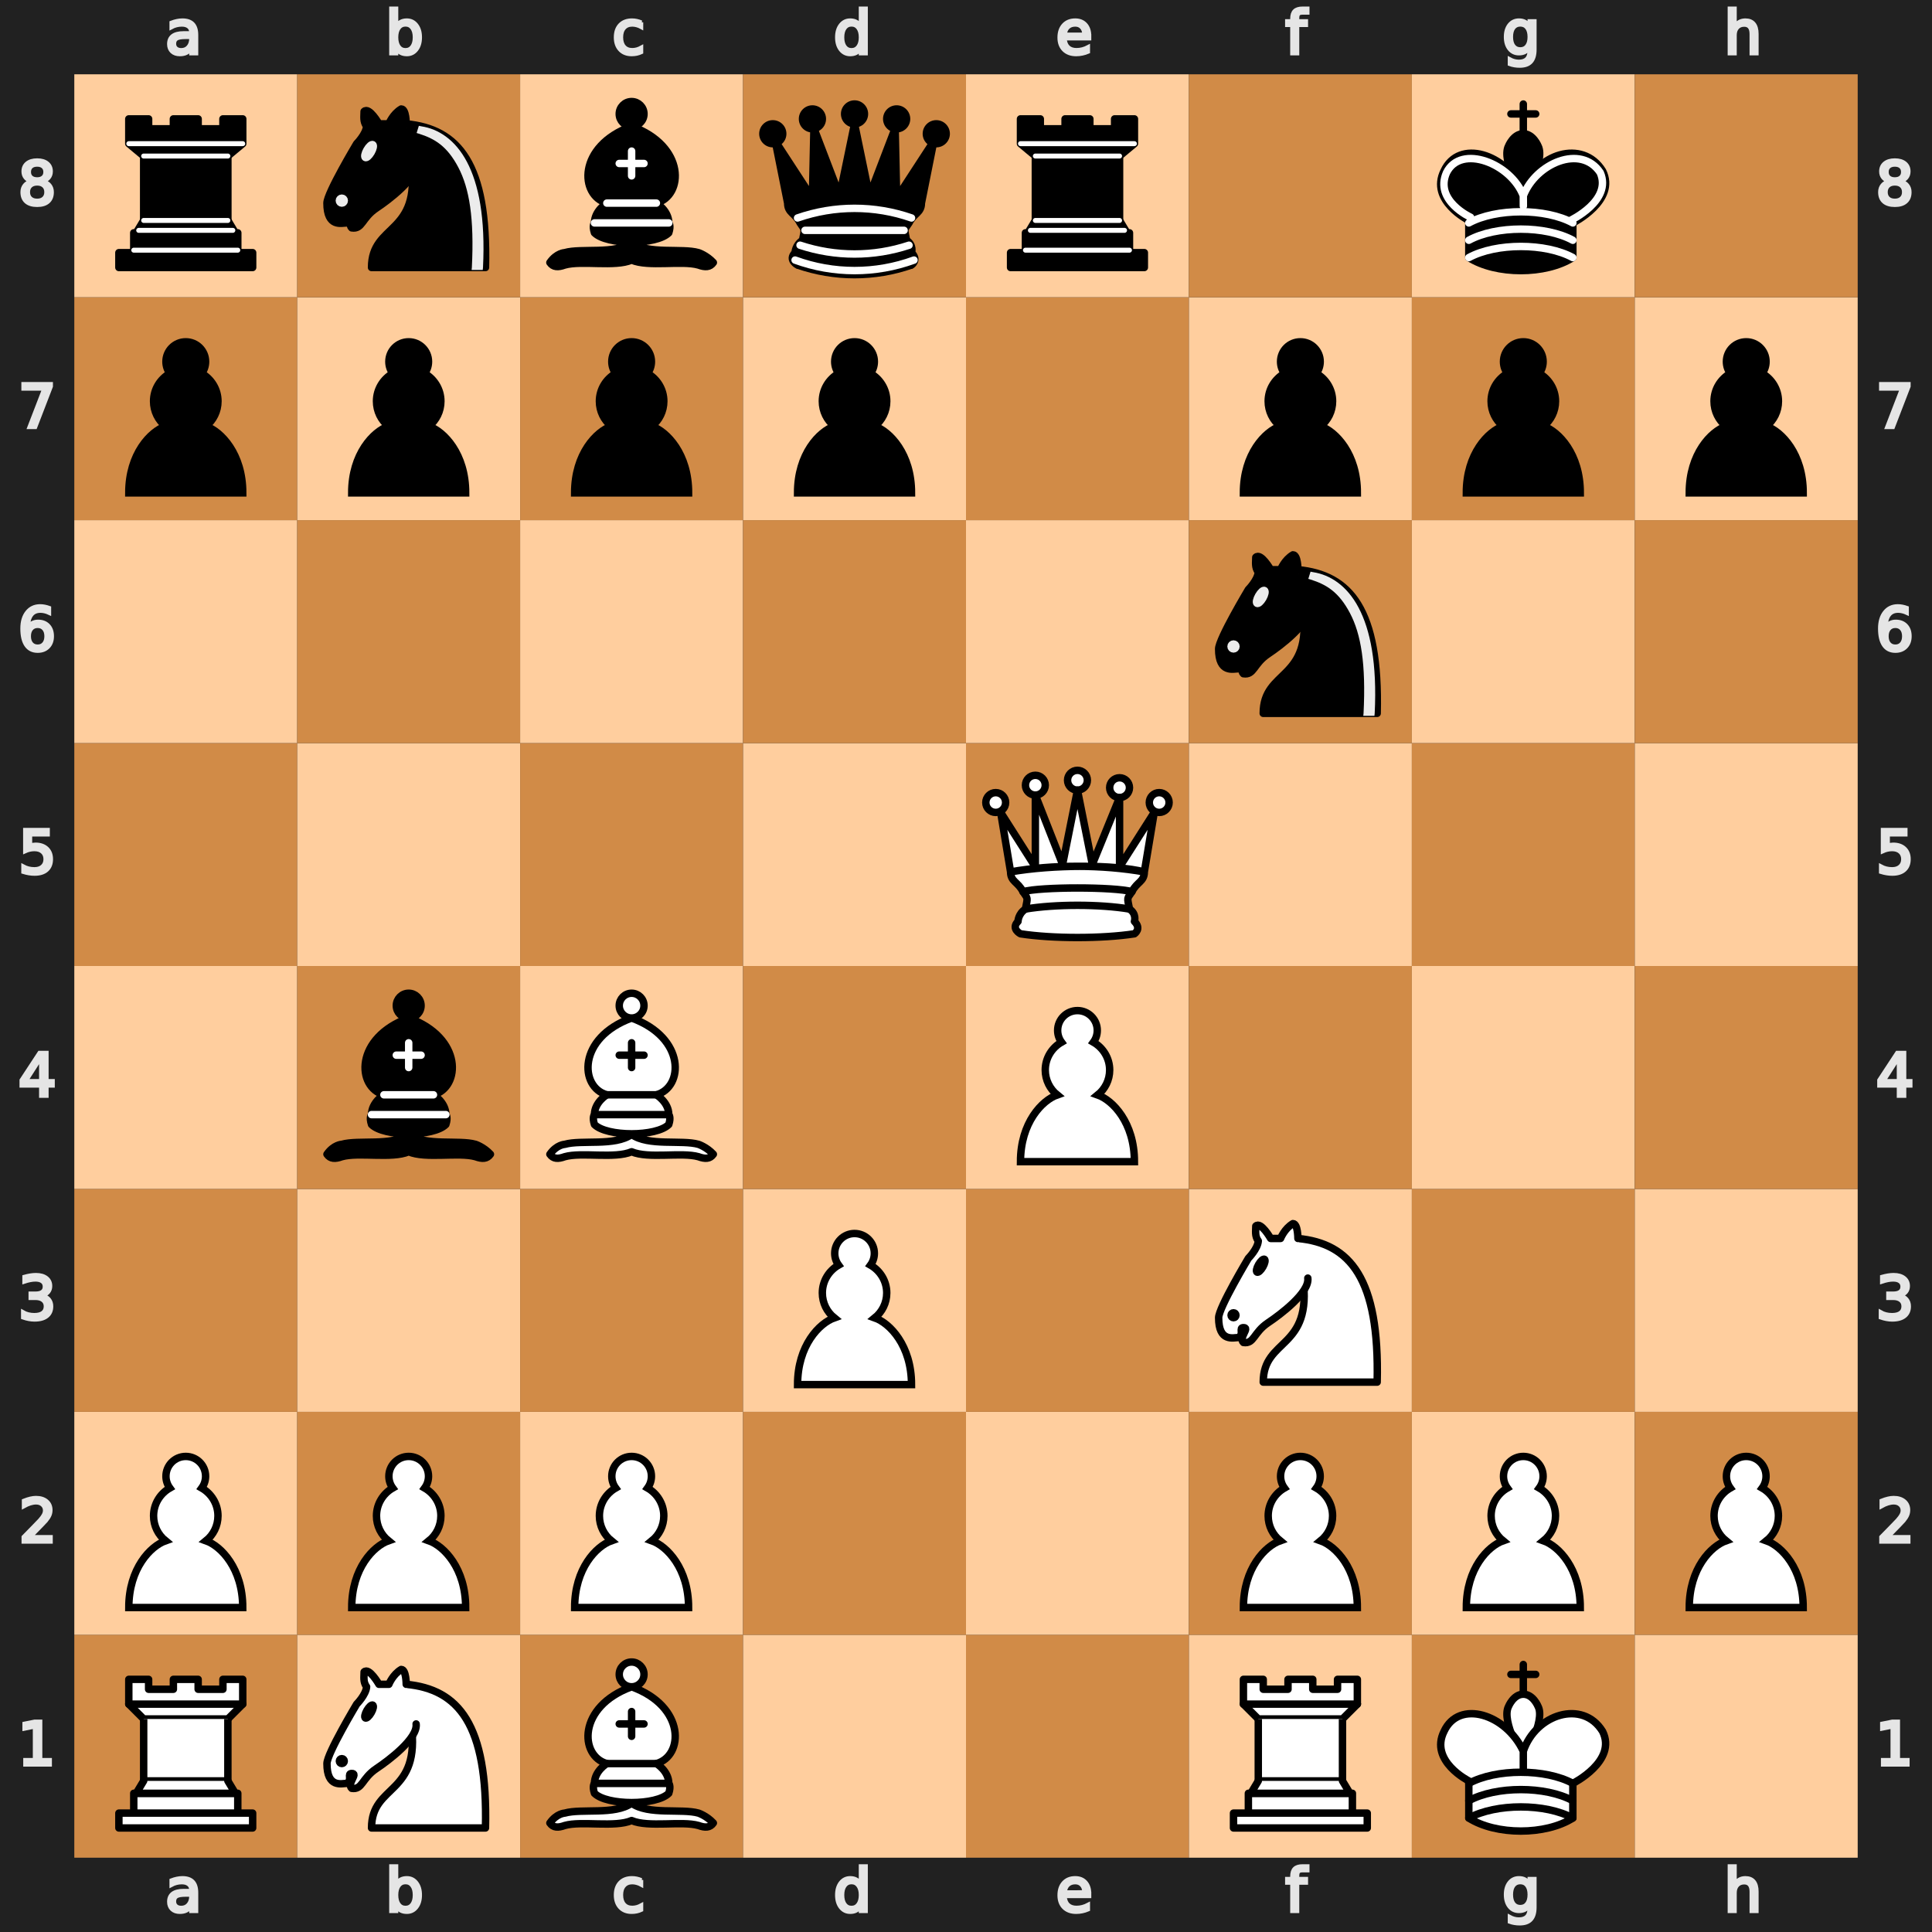
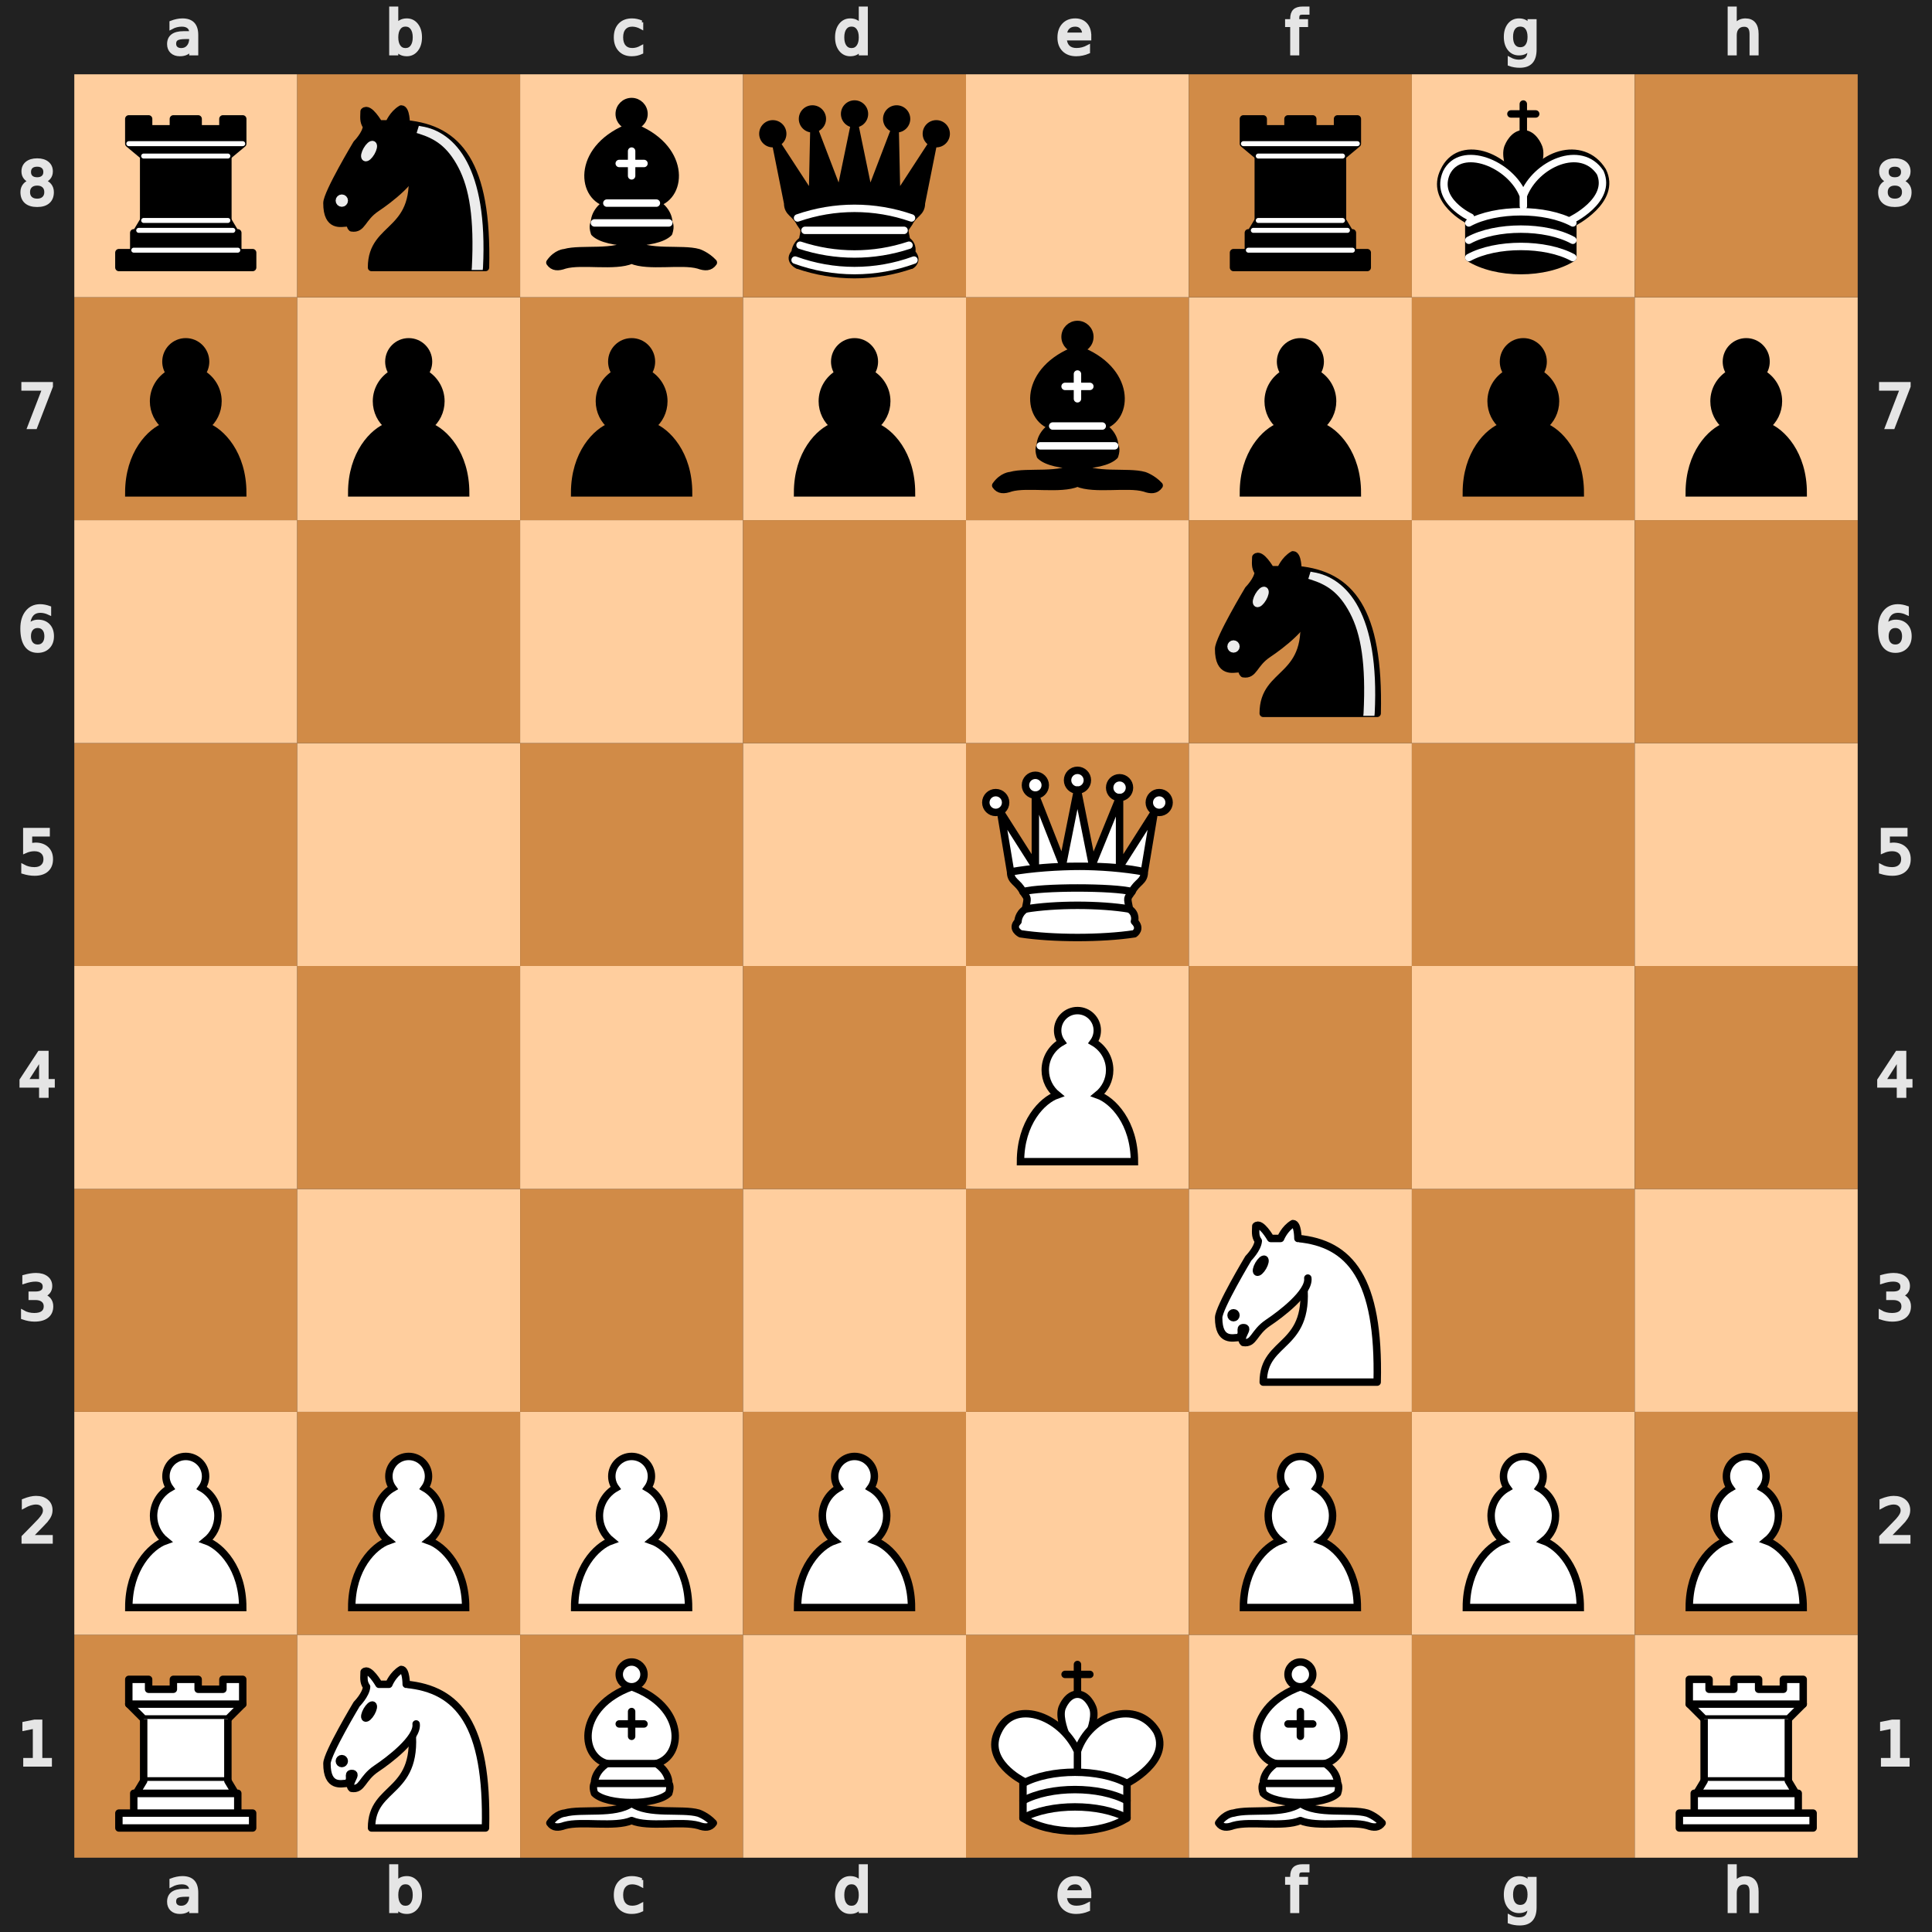
<svg xmlns="http://www.w3.org/2000/svg" xmlns:xlink="http://www.w3.org/1999/xlink" version="1.2" baseProfile="tiny" viewBox="0 0 390 390">
  <defs>
    <g id="white-pawn" class="white pawn">
      <path d="M22.5 9c-2.21 0-4 1.79-4 4 0 .89.29 1.71.78 2.38C17.33 16.5 16 18.59 16 21c0 2.03.94 3.84 2.41 5.03-3 1.06-7.41 5.55-7.41 13.47h23c0-7.92-4.41-12.41-7.41-13.47 1.47-1.19 2.41-3 2.41-5.03 0-2.41-1.33-4.5-3.28-5.62.49-.67.78-1.49.78-2.38 0-2.21-1.79-4-4-4z" fill="#fff" stroke="#000" stroke-width="1.5" stroke-linecap="round" />
    </g>
    <g id="white-knight" class="white knight" fill="none" fill-rule="evenodd" stroke="#000" stroke-width="1.5" stroke-linecap="round" stroke-linejoin="round">
      <path d="M 22,10 C 32.5,11 38.5,18 38,39 L 15,39 C 15,30 25,32.5 23,18" style="fill:#ffffff; stroke:#000000;" />
      <path d="M 24,18 C 24.38,20.91 18.45,25.37 16,27 C 13,29 13.18,31.34 11,31 C 9.958,30.06 12.41,27.96 11,28 C 10,28 11.19,29.23 10,30 C 9,30 5.997,31 6,26 C 6,24 12,14 12,14 C 12,14 13.89,12.1 14,10.5 C 13.27,9.506 13.5,8.5 13.5,7.5 C 14.5,6.5 16.5,10 16.5,10 L 18.5,10 C 18.5,10 19.28,8.008 21,7 C 22,7 22,10 22,10" style="fill:#ffffff; stroke:#000000;" />
      <path d="M 9.5 25.5 A 0.5 0.5 0 1 1 8.5,25.5 A 0.5 0.5 0 1 1 9.5 25.5 z" style="fill:#000000; stroke:#000000;" />
      <path d="M 15 15.5 A 0.5 1.5 0 1 1 14,15.5 A 0.5 1.5 0 1 1 15 15.5 z" transform="matrix(0.866,0.5,-0.5,0.866,9.693,-5.173)" style="fill:#000000; stroke:#000000;" />
    </g>
    <g id="white-bishop" class="white bishop" fill="none" fill-rule="evenodd" stroke="#000" stroke-width="1.5" stroke-linecap="round" stroke-linejoin="round">
      <g fill="#fff" stroke-linecap="butt">
        <path d="M9 36c3.39-.97 10.11.43 13.5-2 3.39 2.43 10.11 1.03 13.5 2 0 0 1.65.54 3 2-.68.97-1.65.99-3 .5-3.39-.97-10.11.46-13.5-1-3.39 1.46-10.11.03-13.5 1-1.354.49-2.323.47-3-.5 1.354-1.94 3-2 3-2zM15 32c2.5 2.5 12.5 2.5 15 0 .5-1.5 0-2 0-2 0-2.5-2.5-4-2.5-4 5.5-1.5 6-11.5-5-15.5-11 4-10.5 14-5 15.5 0 0-2.5 1.5-2.5 4 0 0-.5.5 0 2zM25 8a2.5 2.5 0 1 1-5 0 2.5 2.5 0 1 1 5 0z" />
      </g>
      <path d="M17.5 26h10M15 30h15m-7.5-14.5v5M20 18h5" stroke-linejoin="miter" />
    </g>
    <g id="white-rook" class="white rook" fill="#fff" fill-rule="evenodd" stroke="#000" stroke-width="1.5" stroke-linecap="round" stroke-linejoin="round">
      <path d="M9 39h27v-3H9v3zM12 36v-4h21v4H12zM11 14V9h4v2h5V9h5v2h5V9h4v5" stroke-linecap="butt" />
      <path d="M34 14l-3 3H14l-3-3" />
      <path d="M31 17v12.5H14V17" stroke-linecap="butt" stroke-linejoin="miter" />
      <path d="M31 29.5l1.5 2.5h-20l1.5-2.5" />
      <path d="M11 14h23" fill="none" stroke-linejoin="miter" />
    </g>
    <g id="white-queen" class="white queen" fill="#fff" fill-rule="evenodd" stroke="#000" stroke-width="1.5" stroke-linecap="round" stroke-linejoin="round">
      <path d="M8 12a2 2 0 1 1-4 0 2 2 0 1 1 4 0zM24.5 7.5a2 2 0 1 1-4 0 2 2 0 1 1 4 0zM41 12a2 2 0 1 1-4 0 2 2 0 1 1 4 0zM16 8.5a2 2 0 1 1-4 0 2 2 0 1 1 4 0zM33 9a2 2 0 1 1-4 0 2 2 0 1 1 4 0z" />
      <path d="M9 26c8.5-1.5 21-1.5 27 0l2-12-7 11V11l-5.5 13.5-3-15-3 15-5.5-14V25L7 14l2 12zM9 26c0 2 1.5 2 2.5 4 1 1.5 1 1 .5 3.5-1.5 1-1.5 2.5-1.5 2.5-1.5 1.5.5 2.5.5 2.5 6.5 1 16.5 1 23 0 0 0 1.5-1 0-2.5 0 0 .5-1.5-1-2.5-.5-2.5-.5-2 .5-3.5 1-2 2.5-2 2.5-4-8.5-1.5-18.5-1.5-27 0z" stroke-linecap="butt" />
      <path d="M11.5 30c3.5-1 18.5-1 22 0M12 33.5c6-1 15-1 21 0" fill="none" />
    </g>
    <g id="white-king" class="white king" fill="none" fill-rule="evenodd" stroke="#000" stroke-width="1.5" stroke-linecap="round" stroke-linejoin="round">
      <path d="M22.5 11.63V6M20 8h5" stroke-linejoin="miter" />
      <path d="M22.5 25s4.5-7.5 3-10.5c0 0-1-2.5-3-2.5s-3 2.5-3 2.5c-1.5 3 3 10.5 3 10.5" fill="#fff" stroke-linecap="butt" stroke-linejoin="miter" />
      <path d="M11.5 37c5.5 3.5 15.5 3.5 21 0v-7s9-4.5 6-10.5c-4-6.5-13.5-3.5-16 4V27v-3.5c-3.5-7.5-13-10.5-16-4-3 6 5 10 5 10V37z" fill="#fff" />
      <path d="M11.5 30c5.5-3 15.5-3 21 0m-21 3.5c5.5-3 15.5-3 21 0m-21 3.5c5.5-3 15.5-3 21 0" />
    </g>
    <g id="black-pawn" class="black pawn">
      <path d="M22.5 9c-2.21 0-4 1.79-4 4 0 .89.29 1.71.78 2.38C17.33 16.5 16 18.59 16 21c0 2.03.94 3.84 2.41 5.03-3 1.06-7.41 5.55-7.41 13.47h23c0-7.92-4.41-12.41-7.41-13.47 1.47-1.19 2.41-3 2.41-5.03 0-2.41-1.33-4.5-3.28-5.62.49-.67.78-1.49.78-2.38 0-2.21-1.79-4-4-4z" stroke="#000" stroke-width="1.5" stroke-linecap="round" />
    </g>
    <g id="black-knight" class="black knight" fill="none" fill-rule="evenodd" stroke="#000" stroke-width="1.5" stroke-linecap="round" stroke-linejoin="round">
      <path d="M 22,10 C 32.5,11 38.5,18 38,39 L 15,39 C 15,30 25,32.5 23,18" style="fill:#000000; stroke:#000000;" />
      <path d="M 24,18 C 24.38,20.91 18.45,25.37 16,27 C 13,29 13.18,31.34 11,31 C 9.958,30.06 12.41,27.96 11,28 C 10,28 11.19,29.23 10,30 C 9,30 5.997,31 6,26 C 6,24 12,14 12,14 C 12,14 13.89,12.1 14,10.5 C 13.27,9.506 13.5,8.5 13.5,7.5 C 14.5,6.5 16.5,10 16.5,10 L 18.5,10 C 18.5,10 19.28,8.008 21,7 C 22,7 22,10 22,10" style="fill:#000000; stroke:#000000;" />
      <path d="M 9.5 25.5 A 0.5 0.5 0 1 1 8.5,25.5 A 0.5 0.5 0 1 1 9.5 25.5 z" style="fill:#ececec; stroke:#ececec;" />
      <path d="M 15 15.5 A 0.5 1.5 0 1 1 14,15.5 A 0.5 1.5 0 1 1 15 15.5 z" transform="matrix(0.866,0.5,-0.5,0.866,9.693,-5.173)" style="fill:#ececec; stroke:#ececec;" />
      <path d="M 24.55,10.4 L 24.1,11.85 L 24.6,12 C 27.75,13 30.25,14.49 32.5,18.75 C 34.75,23.01 35.75,29.06 35.25,39 L 35.2,39.5 L 37.45,39.5 L 37.5,39 C 38,28.94 36.62,22.15 34.25,17.66 C 31.88,13.17 28.46,11.02 25.06,10.5 L 24.55,10.4 z " style="fill:#ececec; stroke:none;" />
    </g>
    <g id="black-bishop" class="black bishop" fill="none" fill-rule="evenodd" stroke="#000" stroke-width="1.5" stroke-linecap="round" stroke-linejoin="round">
      <path d="M9 36c3.39-.97 10.11.43 13.5-2 3.39 2.43 10.11 1.03 13.5 2 0 0 1.65.54 3 2-.68.97-1.65.99-3 .5-3.39-.97-10.11.46-13.5-1-3.39 1.46-10.11.03-13.5 1-1.354.49-2.323.47-3-.5 1.354-1.94 3-2 3-2zm6-4c2.5 2.5 12.5 2.5 15 0 .5-1.5 0-2 0-2 0-2.5-2.5-4-2.5-4 5.5-1.5 6-11.5-5-15.5-11 4-10.5 14-5 15.5 0 0-2.5 1.5-2.5 4 0 0-.5.5 0 2zM25 8a2.5 2.5 0 1 1-5 0 2.5 2.5 0 1 1 5 0z" fill="#000" stroke-linecap="butt" />
      <path d="M17.5 26h10M15 30h15m-7.5-14.5v5M20 18h5" stroke="#fff" stroke-linejoin="miter" />
    </g>
    <g id="black-rook" class="black rook" fill="#000" fill-rule="evenodd" stroke="#000" stroke-width="1.5" stroke-linecap="round" stroke-linejoin="round">
      <path d="M9 39h27v-3H9v3zM12.5 32l1.5-2.5h17l1.5 2.5h-20zM12 36v-4h21v4H12z" stroke-linecap="butt" />
      <path d="M14 29.5v-13h17v13H14z" stroke-linecap="butt" stroke-linejoin="miter" />
      <path d="M14 16.5L11 14h23l-3 2.5H14zM11 14V9h4v2h5V9h5v2h5V9h4v5H11z" stroke-linecap="butt" />
      <path d="M12 35.5h21M13 31.5h19M14 29.5h17M14 16.5h17M11 14h23" fill="none" stroke="#fff" stroke-width="1" stroke-linejoin="miter" />
    </g>
    <g id="black-queen" class="black queen" fill="#000" fill-rule="evenodd" stroke="#000" stroke-width="1.5" stroke-linecap="round" stroke-linejoin="round">
      <g fill="#000" stroke="none">
        <circle cx="6" cy="12" r="2.75" />
        <circle cx="14" cy="9" r="2.75" />
        <circle cx="22.5" cy="8" r="2.75" />
        <circle cx="31" cy="9" r="2.75" />
        <circle cx="39" cy="12" r="2.75" />
      </g>
      <path d="M9 26c8.5-1.5 21-1.5 27 0l2.5-12.5L31 25l-.3-14.1-5.2 13.6-3-14.5-3 14.5-5.2-13.6L14 25 6.5 13.5 9 26zM9 26c0 2 1.5 2 2.5 4 1 1.5 1 1 .5 3.5-1.5 1-1.5 2.5-1.5 2.5-1.5 1.5.5 2.5.5 2.5 6.5 1 16.5 1 23 0 0 0 1.5-1 0-2.5 0 0 .5-1.5-1-2.5-.5-2.5-.5-2 .5-3.5 1-2 2.5-2 2.5-4-8.5-1.5-18.5-1.5-27 0z" stroke-linecap="butt" />
      <path d="M11 38.5a35 35 1 0 0 23 0" fill="none" stroke-linecap="butt" />
      <path d="M11 29a35 35 1 0 1 23 0M12.5 31.5h20M11.5 34.5a35 35 1 0 0 22 0M10.5 37.5a35 35 1 0 0 24 0" fill="none" stroke="#fff" />
    </g>
    <g id="black-king" class="black king" fill="none" fill-rule="evenodd" stroke="#000" stroke-width="1.5" stroke-linecap="round" stroke-linejoin="round">
      <path d="M22.5 11.63V6" stroke-linejoin="miter" />
      <path d="M22.5 25s4.5-7.5 3-10.5c0 0-1-2.5-3-2.5s-3 2.5-3 2.5c-1.5 3 3 10.5 3 10.5" fill="#000" stroke-linecap="butt" stroke-linejoin="miter" />
      <path d="M11.5 37c5.5 3.5 15.5 3.5 21 0v-7s9-4.5 6-10.5c-4-6.5-13.5-3.5-16 4V27v-3.5c-3.5-7.5-13-10.5-16-4-3 6 5 10 5 10V37z" fill="#000" />
      <path d="M20 8h5" stroke-linejoin="miter" />
      <path d="M32 29.5s8.5-4 6.03-9.65C34.15 14 25 18 22.5 24.5l.01 2.1-.01-2.1C20 18 9.906 14 6.997 19.85c-2.497 5.65 4.853 9 4.853 9M11.5 30c5.5-3 15.5-3 21 0m-21 3.5c5.5-3 15.5-3 21 0m-21 3.5c5.5-3 15.5-3 21 0" stroke="#fff" />
    </g>
  </defs>
  <rect x="0" y="0" width="390" height="390" fill="#212121" />
  <g transform="translate(20, 0) scale(0.75, 0.75)" fill="#e5e5e5" stroke="#e5e5e5">
    <path d="M23.328 10.016q-1.742 0-2.414.398-.672.398-.672 1.36 0 .765.5 1.218.508.445 1.375.445 1.196 0 1.914-.843.727-.852.727-2.258v-.32zm2.867-.594v4.992h-1.437v-1.328q-.492.797-1.227 1.18-.734.375-1.797.375-1.343 0-2.14-.75-.79-.758-.79-2.024 0-1.476.985-2.226.992-.75 2.953-.75h2.016V8.75q0-.992-.656-1.531-.649-.547-1.829-.547-.75 0-1.46.18-.711.18-1.368.539V6.062q.79-.304 1.532-.453.742-.156 1.445-.156 1.898 0 2.836.984.937.985.937 2.985z" />
  </g>
  <g transform="translate(20, 375) scale(0.75, 0.75)" fill="#e5e5e5" stroke="#e5e5e5">
    <path d="M23.328 10.016q-1.742 0-2.414.398-.672.398-.672 1.36 0 .765.5 1.218.508.445 1.375.445 1.196 0 1.914-.843.727-.852.727-2.258v-.32zm2.867-.594v4.992h-1.437v-1.328q-.492.797-1.227 1.18-.734.375-1.797.375-1.343 0-2.14-.75-.79-.758-.79-2.024 0-1.476.985-2.226.992-.75 2.953-.75h2.016V8.75q0-.992-.656-1.531-.649-.547-1.829-.547-.75 0-1.46.18-.711.18-1.368.539V6.062q.79-.304 1.532-.453.742-.156 1.445-.156 1.898 0 2.836.984.937.985.937 2.985z" />
  </g>
  <g transform="translate(65, 0) scale(0.75, 0.75)" fill="#e5e5e5" stroke="#e5e5e5">
    <path d="M24.922 10.047q0-1.586-.656-2.485-.649-.906-1.79-.906-1.14 0-1.796.906-.649.899-.649 2.485 0 1.586.649 2.492.656.898 1.797.898 1.14 0 1.789-.898.656-.906.656-2.492zm-4.89-3.055q.452-.781 1.14-1.156.695-.383 1.656-.383 1.594 0 2.586 1.266 1 1.265 1 3.328 0 2.062-1 3.328-.992 1.266-2.586 1.266-.96 0-1.656-.375-.688-.383-1.14-1.164v1.312h-1.446V2.258h1.445z" />
  </g>
  <g transform="translate(65, 375) scale(0.75, 0.75)" fill="#e5e5e5" stroke="#e5e5e5">
    <path d="M24.922 10.047q0-1.586-.656-2.485-.649-.906-1.79-.906-1.14 0-1.796.906-.649.899-.649 2.485 0 1.586.649 2.492.656.898 1.797.898 1.14 0 1.789-.898.656-.906.656-2.492zm-4.89-3.055q.452-.781 1.14-1.156.695-.383 1.656-.383 1.594 0 2.586 1.266 1 1.265 1 3.328 0 2.062-1 3.328-.992 1.266-2.586 1.266-.96 0-1.656-.375-.688-.383-1.14-1.164v1.312h-1.446V2.258h1.445z" />
  </g>
  <g transform="translate(110, 0) scale(0.75, 0.75)" fill="#e5e5e5" stroke="#e5e5e5">
    <path d="M25.96 6v1.344q-.608-.336-1.226-.5-.609-.172-1.234-.172-1.398 0-2.172.89-.773.883-.773 2.485 0 1.601.773 2.492.774.883 2.172.883.625 0 1.234-.164.618-.172 1.227-.508v1.328q-.602.281-1.25.422-.64.14-1.367.14-1.977 0-3.14-1.242-1.165-1.242-1.165-3.351 0-2.14 1.172-3.367 1.18-1.227 3.227-1.227.664 0 1.296.14.633.134 1.227.407z" />
  </g>
  <g transform="translate(110, 375) scale(0.75, 0.75)" fill="#e5e5e5" stroke="#e5e5e5">
    <path d="M25.96 6v1.344q-.608-.336-1.226-.5-.609-.172-1.234-.172-1.398 0-2.172.89-.773.883-.773 2.485 0 1.601.773 2.492.774.883 2.172.883.625 0 1.234-.164.618-.172 1.227-.508v1.328q-.602.281-1.25.422-.64.14-1.367.14-1.977 0-3.14-1.242-1.165-1.242-1.165-3.351 0-2.14 1.172-3.367 1.18-1.227 3.227-1.227.664 0 1.296.14.633.134 1.227.407z" />
  </g>
  <g transform="translate(155, 0) scale(0.75, 0.75)" fill="#e5e5e5" stroke="#e5e5e5">
    <path d="M24.973 6.992V2.258h1.437v12.156h-1.437v-1.312q-.453.78-1.149 1.164-.687.375-1.656.375-1.586 0-2.586-1.266-.992-1.266-.992-3.328 0-2.063.992-3.328 1-1.266 2.586-1.266.969 0 1.656.383.696.375 1.149 1.156zm-4.899 3.055q0 1.586.649 2.492.656.898 1.797.898 1.14 0 1.796-.898.657-.906.657-2.492 0-1.586-.657-2.485-.656-.906-1.796-.906-1.141 0-1.797.906-.649.899-.649 2.485z" />
  </g>
  <g transform="translate(155, 375) scale(0.75, 0.75)" fill="#e5e5e5" stroke="#e5e5e5">
    <path d="M24.973 6.992V2.258h1.437v12.156h-1.437v-1.312q-.453.78-1.149 1.164-.687.375-1.656.375-1.586 0-2.586-1.266-.992-1.266-.992-3.328 0-2.063.992-3.328 1-1.266 2.586-1.266.969 0 1.656.383.696.375 1.149 1.156zm-4.899 3.055q0 1.586.649 2.492.656.898 1.797.898 1.14 0 1.796-.898.657-.906.657-2.492 0-1.586-.657-2.485-.656-.906-1.796-.906-1.141 0-1.797.906-.649.899-.649 2.485z" />
  </g>
  <g transform="translate(200, 0) scale(0.75, 0.75)" fill="#e5e5e5" stroke="#e5e5e5">
    <path d="M26.555 9.68v.703h-6.61q.094 1.484.89 2.265.806.774 2.235.774.828 0 1.602-.203.781-.203 1.547-.61v1.36q-.774.328-1.586.5-.813.172-1.649.172-2.093 0-3.32-1.22-1.219-1.218-1.219-3.296 0-2.148 1.157-3.406 1.164-1.266 3.132-1.266 1.766 0 2.79 1.14 1.03 1.134 1.03 3.087zm-1.438-.422q-.015-1.18-.664-1.883-.64-.703-1.703-.703-1.203 0-1.93.68-.718.68-.828 1.914z" />
  </g>
  <g transform="translate(200, 375) scale(0.75, 0.75)" fill="#e5e5e5" stroke="#e5e5e5">
    <path d="M26.555 9.68v.703h-6.61q.094 1.484.89 2.265.806.774 2.235.774.828 0 1.602-.203.781-.203 1.547-.61v1.36q-.774.328-1.586.5-.813.172-1.649.172-2.093 0-3.32-1.22-1.219-1.218-1.219-3.296 0-2.148 1.157-3.406 1.164-1.266 3.132-1.266 1.766 0 2.79 1.14 1.03 1.134 1.03 3.087zm-1.438-.422q-.015-1.18-.664-1.883-.64-.703-1.703-.703-1.203 0-1.93.68-.718.68-.828 1.914z" />
  </g>
  <g transform="translate(245, 0) scale(0.75, 0.75)" fill="#e5e5e5" stroke="#e5e5e5">
    <path d="M25.285 2.258v1.195H23.91q-.773 0-1.078.313-.297.312-.297 1.125v.773h2.367v1.117h-2.367v7.633H21.09V6.781h-1.375V5.664h1.375v-.61q0-1.46.68-2.124.68-.672 2.156-.672z" />
  </g>
  <g transform="translate(245, 375) scale(0.75, 0.75)" fill="#e5e5e5" stroke="#e5e5e5">
    <path d="M25.285 2.258v1.195H23.91q-.773 0-1.078.313-.297.312-.297 1.125v.773h2.367v1.117h-2.367v7.633H21.09V6.781h-1.375V5.664h1.375v-.61q0-1.46.68-2.124.68-.672 2.156-.672z" />
  </g>
  <g transform="translate(290, 0) scale(0.75, 0.75)" fill="#e5e5e5" stroke="#e5e5e5">
    <path d="M24.973 9.937q0-1.562-.649-2.421-.64-.86-1.804-.86-1.157 0-1.805.86-.64.859-.64 2.421 0 1.555.64 2.415.648.859 1.805.859 1.164 0 1.804-.86.649-.859.649-2.414zm1.437 3.391q0 2.234-.992 3.32-.992 1.094-3.04 1.094-.757 0-1.429-.117-.672-.11-1.304-.344v-1.398q.632.344 1.25.508.617.164 1.257.164 1.414 0 2.118-.743.703-.734.703-2.226v-.711q-.446.773-1.141 1.156-.695.383-1.664.383-1.61 0-2.594-1.227-.984-1.226-.984-3.25 0-2.03.984-3.257.985-1.227 2.594-1.227.969 0 1.664.383t1.14 1.156V5.664h1.438z" />
  </g>
  <g transform="translate(290, 375) scale(0.75, 0.75)" fill="#e5e5e5" stroke="#e5e5e5">
    <path d="M24.973 9.937q0-1.562-.649-2.421-.64-.86-1.804-.86-1.157 0-1.805.86-.64.859-.64 2.421 0 1.555.64 2.415.648.859 1.805.859 1.164 0 1.804-.86.649-.859.649-2.414zm1.437 3.391q0 2.234-.992 3.32-.992 1.094-3.04 1.094-.757 0-1.429-.117-.672-.11-1.304-.344v-1.398q.632.344 1.25.508.617.164 1.257.164 1.414 0 2.118-.743.703-.734.703-2.226v-.711q-.446.773-1.141 1.156-.695.383-1.664.383-1.61 0-2.594-1.227-.984-1.226-.984-3.25 0-2.03.984-3.257.985-1.227 2.594-1.227.969 0 1.664.383t1.14 1.156V5.664h1.438z" />
  </g>
  <g transform="translate(335, 0) scale(0.75, 0.75)" fill="#e5e5e5" stroke="#e5e5e5">
    <path d="M26.164 9.133v5.281h-1.437V9.18q0-1.243-.485-1.86-.484-.617-1.453-.617-1.164 0-1.836.742-.672.742-.672 2.024v4.945h-1.445V2.258h1.445v4.765q.516-.789 1.211-1.18.703-.39 1.617-.39 1.508 0 2.282.938.773.93.773 2.742z" />
  </g>
  <g transform="translate(335, 375) scale(0.75, 0.75)" fill="#e5e5e5" stroke="#e5e5e5">
    <path d="M26.164 9.133v5.281h-1.437V9.18q0-1.243-.485-1.86-.484-.617-1.453-.617-1.164 0-1.836.742-.672.742-.672 2.024v4.945h-1.445V2.258h1.445v4.765q.516-.789 1.211-1.18.703-.39 1.617-.39 1.508 0 2.282.938.773.93.773 2.742z" />
  </g>
  <g transform="translate(0, 335) scale(0.75, 0.75)" fill="#e5e5e5" stroke="#e5e5e5">
    <path d="M6.754 26.996h2.578v-8.898l-2.805.562v-1.437l2.79-.563h1.578v10.336h2.578v1.328h-6.72z" />
  </g>
  <g transform="translate(375, 335) scale(0.75, 0.75)" fill="#e5e5e5" stroke="#e5e5e5">
    <path d="M6.754 26.996h2.578v-8.898l-2.805.562v-1.437l2.79-.563h1.578v10.336h2.578v1.328h-6.72z" />
  </g>
  <g transform="translate(0, 290) scale(0.75, 0.75)" fill="#e5e5e5" stroke="#e5e5e5">
    <path d="M8.195 26.996h5.508v1.328H6.297v-1.328q.898-.93 2.445-2.492 1.555-1.57 1.953-2.024.758-.851 1.055-1.437.305-.594.305-1.164 0-.93-.657-1.516-.648-.586-1.695-.586-.742 0-1.57.258-.82.258-1.758.781v-1.593q.953-.383 1.781-.578.828-.196 1.516-.196 1.812 0 2.89.906 1.079.907 1.079 2.422 0 .72-.274 1.368-.265.64-.976 1.515-.196.227-1.243 1.313-1.046 1.078-2.953 3.023z" />
  </g>
  <g transform="translate(375, 290) scale(0.75, 0.75)" fill="#e5e5e5" stroke="#e5e5e5">
    <path d="M8.195 26.996h5.508v1.328H6.297v-1.328q.898-.93 2.445-2.492 1.555-1.57 1.953-2.024.758-.851 1.055-1.437.305-.594.305-1.164 0-.93-.657-1.516-.648-.586-1.695-.586-.742 0-1.57.258-.82.258-1.758.781v-1.593q.953-.383 1.781-.578.828-.196 1.516-.196 1.812 0 2.89.906 1.079.907 1.079 2.422 0 .72-.274 1.368-.265.64-.976 1.515-.196.227-1.243 1.313-1.046 1.078-2.953 3.023z" />
  </g>
  <g transform="translate(0, 245) scale(0.75, 0.75)" fill="#e5e5e5" stroke="#e5e5e5">
    <path d="M11.434 22.035q1.132.242 1.765 1.008.64.766.64 1.89 0 1.727-1.187 2.672-1.187.946-3.375.946-.734 0-1.515-.149-.774-.14-1.602-.43V26.45q.656.383 1.438.578.78.196 1.632.196 1.485 0 2.258-.586.782-.586.782-1.703 0-1.032-.727-1.61-.719-.586-2.008-.586h-1.36v-1.297h1.423q1.164 0 1.78-.46.618-.47.618-1.344 0-.899-.64-1.375-.633-.485-1.82-.485-.65 0-1.391.141-.743.14-1.633.437V16.95q.898-.25 1.68-.375.788-.125 1.484-.125 1.797 0 2.844.82 1.046.813 1.046 2.204 0 .968-.554 1.64-.555.664-1.578.922z" />
  </g>
  <g transform="translate(375, 245) scale(0.75, 0.75)" fill="#e5e5e5" stroke="#e5e5e5">
    <path d="M11.434 22.035q1.132.242 1.765 1.008.64.766.64 1.89 0 1.727-1.187 2.672-1.187.946-3.375.946-.734 0-1.515-.149-.774-.14-1.602-.43V26.45q.656.383 1.438.578.78.196 1.632.196 1.485 0 2.258-.586.782-.586.782-1.703 0-1.032-.727-1.61-.719-.586-2.008-.586h-1.36v-1.297h1.423q1.164 0 1.78-.46.618-.47.618-1.344 0-.899-.64-1.375-.633-.485-1.82-.485-.65 0-1.391.141-.743.14-1.633.437V16.95q.898-.25 1.68-.375.788-.125 1.484-.125 1.797 0 2.844.82 1.046.813 1.046 2.204 0 .968-.554 1.64-.555.664-1.578.922z" />
  </g>
  <g transform="translate(0, 200) scale(0.75, 0.75)" fill="#e5e5e5" stroke="#e5e5e5">
    <path d="M11.016 18.035L7.03 24.262h3.985zm-.414-1.375h1.984v7.602h1.664v1.312h-1.664v2.75h-1.57v-2.75H5.75v-1.523z" />
  </g>
  <g transform="translate(375, 200) scale(0.75, 0.75)" fill="#e5e5e5" stroke="#e5e5e5">
    <path d="M11.016 18.035L7.03 24.262h3.985zm-.414-1.375h1.984v7.602h1.664v1.312h-1.664v2.75h-1.57v-2.75H5.75v-1.523z" />
  </g>
  <g transform="translate(0, 155) scale(0.75, 0.75)" fill="#e5e5e5" stroke="#e5e5e5">
    <path d="M6.719 16.66h6.195v1.328h-4.75v2.86q.344-.118.688-.172.343-.063.687-.063 1.953 0 3.094 1.07 1.14 1.07 1.14 2.899 0 1.883-1.171 2.93-1.172 1.039-3.305 1.039-.735 0-1.5-.125-.758-.125-1.57-.375v-1.586q.703.383 1.453.57.75.188 1.586.188 1.351 0 2.14-.711.79-.711.79-1.93 0-1.219-.79-1.93-.789-.71-2.14-.71-.633 0-1.266.14-.625.14-1.281.438z" />
  </g>
  <g transform="translate(375, 155) scale(0.75, 0.75)" fill="#e5e5e5" stroke="#e5e5e5">
    <path d="M6.719 16.66h6.195v1.328h-4.75v2.86q.344-.118.688-.172.343-.063.687-.063 1.953 0 3.094 1.07 1.14 1.07 1.14 2.899 0 1.883-1.171 2.93-1.172 1.039-3.305 1.039-.735 0-1.5-.125-.758-.125-1.57-.375v-1.586q.703.383 1.453.57.75.188 1.586.188 1.351 0 2.14-.711.79-.711.79-1.93 0-1.219-.79-1.93-.789-.71-2.14-.71-.633 0-1.266.14-.625.14-1.281.438z" />
  </g>
  <g transform="translate(0, 110) scale(0.75, 0.75)" fill="#e5e5e5" stroke="#e5e5e5">
    <path d="M10.137 21.863q-1.063 0-1.688.727-.617.726-.617 1.992 0 1.258.617 1.992.625.727 1.688.727 1.062 0 1.68-.727.624-.734.624-1.992 0-1.266-.625-1.992-.617-.727-1.68-.727zm3.133-4.945v1.437q-.594-.28-1.204-.43-.601-.148-1.195-.148-1.562 0-2.39 1.055-.82 1.055-.938 3.188.46-.68 1.156-1.04.696-.367 1.531-.367 1.758 0 2.774 1.07 1.023 1.063 1.023 2.899 0 1.797-1.062 2.883-1.063 1.086-2.828 1.086-2.024 0-3.094-1.547-1.07-1.555-1.07-4.5 0-2.766 1.312-4.406 1.313-1.649 3.524-1.649.593 0 1.195.117.61.118 1.266.352z" />
  </g>
  <g transform="translate(375, 110) scale(0.75, 0.75)" fill="#e5e5e5" stroke="#e5e5e5">
    <path d="M10.137 21.863q-1.063 0-1.688.727-.617.726-.617 1.992 0 1.258.617 1.992.625.727 1.688.727 1.062 0 1.68-.727.624-.734.624-1.992 0-1.266-.625-1.992-.617-.727-1.68-.727zm3.133-4.945v1.437q-.594-.28-1.204-.43-.601-.148-1.195-.148-1.562 0-2.39 1.055-.82 1.055-.938 3.188.46-.68 1.156-1.04.696-.367 1.531-.367 1.758 0 2.774 1.07 1.023 1.063 1.023 2.899 0 1.797-1.062 2.883-1.063 1.086-2.828 1.086-2.024 0-3.094-1.547-1.07-1.555-1.07-4.5 0-2.766 1.312-4.406 1.313-1.649 3.524-1.649.593 0 1.195.117.61.118 1.266.352z" />
  </g>
  <g transform="translate(0, 65) scale(0.75, 0.75)" fill="#e5e5e5" stroke="#e5e5e5">
    <path d="M6.25 16.66h7.5v.672L9.516 28.324H7.867l3.985-10.336H6.25z" />
  </g>
  <g transform="translate(375, 65) scale(0.75, 0.75)" fill="#e5e5e5" stroke="#e5e5e5">
    <path d="M6.25 16.66h7.5v.672L9.516 28.324H7.867l3.985-10.336H6.25z" />
  </g>
  <g transform="translate(0, 20) scale(0.75, 0.75)" fill="#e5e5e5" stroke="#e5e5e5">
    <path d="M10 22.785q-1.125 0-1.773.602-.641.601-.641 1.656t.64 1.656q.649.602 1.774.602t1.773-.602q.649-.61.649-1.656 0-1.055-.649-1.656-.64-.602-1.773-.602zm-1.578-.672q-1.016-.25-1.586-.945-.563-.695-.563-1.695 0-1.399.993-2.211 1-.813 2.734-.813 1.742 0 2.734.813.993.812.993 2.21 0 1-.57 1.696-.563.695-1.571.945 1.14.266 1.773 1.04.641.773.641 1.89 0 1.695-1.04 2.602-1.03.906-2.96.906t-2.969-.906Q6 26.738 6 25.043q0-1.117.64-1.89.641-.774 1.782-1.04zm-.578-2.492q0 .906.562 1.414.57.508 1.594.508 1.016 0 1.586-.508.578-.508.578-1.414 0-.906-.578-1.414-.57-.508-1.586-.508-1.023 0-1.594.508-.562.508-.562 1.414z" />
  </g>
  <g transform="translate(375, 20) scale(0.75, 0.75)" fill="#e5e5e5" stroke="#e5e5e5">
    <path d="M10 22.785q-1.125 0-1.773.602-.641.601-.641 1.656t.64 1.656q.649.602 1.774.602t1.773-.602q.649-.61.649-1.656 0-1.055-.649-1.656-.64-.602-1.773-.602zm-1.578-.672q-1.016-.25-1.586-.945-.563-.695-.563-1.695 0-1.399.993-2.211 1-.813 2.734-.813 1.742 0 2.734.813.993.812.993 2.21 0 1-.57 1.696-.563.695-1.571.945 1.14.266 1.773 1.04.641.773.641 1.89 0 1.695-1.04 2.602-1.03.906-2.96.906t-2.969-.906Q6 26.738 6 25.043q0-1.117.64-1.89.641-.774 1.782-1.04zm-.578-2.492q0 .906.562 1.414.57.508 1.594.508 1.016 0 1.586-.508.578-.508.578-1.414 0-.906-.578-1.414-.57-.508-1.586-.508-1.023 0-1.594.508-.562.508-.562 1.414z" />
  </g>
  <rect x="15" y="330" width="45" height="45" class="square dark a1" stroke="none" fill="#d18b47" />
  <rect x="60" y="330" width="45" height="45" class="square light b1" stroke="none" fill="#ffce9e" />
  <rect x="105" y="330" width="45" height="45" class="square dark c1" stroke="none" fill="#d18b47" />
  <rect x="150" y="330" width="45" height="45" class="square light d1" stroke="none" fill="#ffce9e" />
  <rect x="195" y="330" width="45" height="45" class="square dark e1" stroke="none" fill="#d18b47" />
  <rect x="240" y="330" width="45" height="45" class="square light f1" stroke="none" fill="#ffce9e" />
  <rect x="285" y="330" width="45" height="45" class="square dark g1" stroke="none" fill="#d18b47" />
  <rect x="330" y="330" width="45" height="45" class="square light h1" stroke="none" fill="#ffce9e" />
  <rect x="15" y="285" width="45" height="45" class="square light a2" stroke="none" fill="#ffce9e" />
  <rect x="60" y="285" width="45" height="45" class="square dark b2" stroke="none" fill="#d18b47" />
  <rect x="105" y="285" width="45" height="45" class="square light c2" stroke="none" fill="#ffce9e" />
  <rect x="150" y="285" width="45" height="45" class="square dark d2" stroke="none" fill="#d18b47" />
  <rect x="195" y="285" width="45" height="45" class="square light e2" stroke="none" fill="#ffce9e" />
  <rect x="240" y="285" width="45" height="45" class="square dark f2" stroke="none" fill="#d18b47" />
  <rect x="285" y="285" width="45" height="45" class="square light g2" stroke="none" fill="#ffce9e" />
  <rect x="330" y="285" width="45" height="45" class="square dark h2" stroke="none" fill="#d18b47" />
  <rect x="15" y="240" width="45" height="45" class="square dark a3" stroke="none" fill="#d18b47" />
  <rect x="60" y="240" width="45" height="45" class="square light b3" stroke="none" fill="#ffce9e" />
  <rect x="105" y="240" width="45" height="45" class="square dark c3" stroke="none" fill="#d18b47" />
  <rect x="150" y="240" width="45" height="45" class="square light d3" stroke="none" fill="#ffce9e" />
  <rect x="195" y="240" width="45" height="45" class="square dark e3" stroke="none" fill="#d18b47" />
  <rect x="240" y="240" width="45" height="45" class="square light f3" stroke="none" fill="#ffce9e" />
  <rect x="285" y="240" width="45" height="45" class="square dark g3" stroke="none" fill="#d18b47" />
  <rect x="330" y="240" width="45" height="45" class="square light h3" stroke="none" fill="#ffce9e" />
  <rect x="15" y="195" width="45" height="45" class="square light a4" stroke="none" fill="#ffce9e" />
  <rect x="60" y="195" width="45" height="45" class="square dark b4" stroke="none" fill="#d18b47" />
  <rect x="105" y="195" width="45" height="45" class="square light c4" stroke="none" fill="#ffce9e" />
  <rect x="150" y="195" width="45" height="45" class="square dark d4" stroke="none" fill="#d18b47" />
  <rect x="195" y="195" width="45" height="45" class="square light e4" stroke="none" fill="#ffce9e" />
  <rect x="240" y="195" width="45" height="45" class="square dark f4" stroke="none" fill="#d18b47" />
  <rect x="285" y="195" width="45" height="45" class="square light g4" stroke="none" fill="#ffce9e" />
  <rect x="330" y="195" width="45" height="45" class="square dark h4" stroke="none" fill="#d18b47" />
  <rect x="15" y="150" width="45" height="45" class="square dark a5" stroke="none" fill="#d18b47" />
  <rect x="60" y="150" width="45" height="45" class="square light b5" stroke="none" fill="#ffce9e" />
  <rect x="105" y="150" width="45" height="45" class="square dark c5" stroke="none" fill="#d18b47" />
  <rect x="150" y="150" width="45" height="45" class="square light d5" stroke="none" fill="#ffce9e" />
  <rect x="195" y="150" width="45" height="45" class="square dark e5" stroke="none" fill="#d18b47" />
  <rect x="240" y="150" width="45" height="45" class="square light f5" stroke="none" fill="#ffce9e" />
  <rect x="285" y="150" width="45" height="45" class="square dark g5" stroke="none" fill="#d18b47" />
  <rect x="330" y="150" width="45" height="45" class="square light h5" stroke="none" fill="#ffce9e" />
  <rect x="15" y="105" width="45" height="45" class="square light a6" stroke="none" fill="#ffce9e" />
  <rect x="60" y="105" width="45" height="45" class="square dark b6" stroke="none" fill="#d18b47" />
  <rect x="105" y="105" width="45" height="45" class="square light c6" stroke="none" fill="#ffce9e" />
  <rect x="150" y="105" width="45" height="45" class="square dark d6" stroke="none" fill="#d18b47" />
  <rect x="195" y="105" width="45" height="45" class="square light e6" stroke="none" fill="#ffce9e" />
  <rect x="240" y="105" width="45" height="45" class="square dark f6" stroke="none" fill="#d18b47" />
  <rect x="285" y="105" width="45" height="45" class="square light g6" stroke="none" fill="#ffce9e" />
  <rect x="330" y="105" width="45" height="45" class="square dark h6" stroke="none" fill="#d18b47" />
  <rect x="15" y="60" width="45" height="45" class="square dark a7" stroke="none" fill="#d18b47" />
  <rect x="60" y="60" width="45" height="45" class="square light b7" stroke="none" fill="#ffce9e" />
  <rect x="105" y="60" width="45" height="45" class="square dark c7" stroke="none" fill="#d18b47" />
  <rect x="150" y="60" width="45" height="45" class="square light d7" stroke="none" fill="#ffce9e" />
  <rect x="195" y="60" width="45" height="45" class="square dark e7" stroke="none" fill="#d18b47" />
  <rect x="240" y="60" width="45" height="45" class="square light f7" stroke="none" fill="#ffce9e" />
  <rect x="285" y="60" width="45" height="45" class="square dark g7" stroke="none" fill="#d18b47" />
  <rect x="330" y="60" width="45" height="45" class="square light h7" stroke="none" fill="#ffce9e" />
  <rect x="15" y="15" width="45" height="45" class="square light a8" stroke="none" fill="#ffce9e" />
  <rect x="60" y="15" width="45" height="45" class="square dark b8" stroke="none" fill="#d18b47" />
  <rect x="105" y="15" width="45" height="45" class="square light c8" stroke="none" fill="#ffce9e" />
  <rect x="150" y="15" width="45" height="45" class="square dark d8" stroke="none" fill="#d18b47" />
  <rect x="195" y="15" width="45" height="45" class="square light e8" stroke="none" fill="#ffce9e" />
  <rect x="240" y="15" width="45" height="45" class="square dark f8" stroke="none" fill="#d18b47" />
  <rect x="285" y="15" width="45" height="45" class="square light g8" stroke="none" fill="#ffce9e" />
  <rect x="330" y="15" width="45" height="45" class="square dark h8" stroke="none" fill="#d18b47" />
  <use href="#white-rook" xlink:href="#white-rook" transform="translate(15, 330)" />
  <use href="#white-knight" xlink:href="#white-knight" transform="translate(60, 330)" />
  <use href="#white-bishop" xlink:href="#white-bishop" transform="translate(105, 330)" />
-   <use href="#white-rook" xlink:href="#white-rook" transform="translate(240, 330)" />
-   <use href="#white-king" xlink:href="#white-king" transform="translate(285, 330)" />
+   <use href="#white-king" xlink:href="#white-king" transform="translate(195, 330)" />
+   <use href="#white-bishop" xlink:href="#white-bishop" transform="translate(240, 330)" />
+   <use href="#white-rook" xlink:href="#white-rook" transform="translate(330, 330)" />
  <use href="#white-pawn" xlink:href="#white-pawn" transform="translate(15, 285)" />
  <use href="#white-pawn" xlink:href="#white-pawn" transform="translate(60, 285)" />
  <use href="#white-pawn" xlink:href="#white-pawn" transform="translate(105, 285)" />
+   <use href="#white-pawn" xlink:href="#white-pawn" transform="translate(150, 285)" />
  <use href="#white-pawn" xlink:href="#white-pawn" transform="translate(240, 285)" />
  <use href="#white-pawn" xlink:href="#white-pawn" transform="translate(285, 285)" />
  <use href="#white-pawn" xlink:href="#white-pawn" transform="translate(330, 285)" />
-   <use href="#white-pawn" xlink:href="#white-pawn" transform="translate(150, 240)" />
  <use href="#white-knight" xlink:href="#white-knight" transform="translate(240, 240)" />
-   <use href="#black-bishop" xlink:href="#black-bishop" transform="translate(60, 195)" />
-   <use href="#white-bishop" xlink:href="#white-bishop" transform="translate(105, 195)" />
  <use href="#white-pawn" xlink:href="#white-pawn" transform="translate(195, 195)" />
  <use href="#white-queen" xlink:href="#white-queen" transform="translate(195, 150)" />
  <use href="#black-knight" xlink:href="#black-knight" transform="translate(240, 105)" />
  <use href="#black-pawn" xlink:href="#black-pawn" transform="translate(15, 60)" />
  <use href="#black-pawn" xlink:href="#black-pawn" transform="translate(60, 60)" />
  <use href="#black-pawn" xlink:href="#black-pawn" transform="translate(105, 60)" />
  <use href="#black-pawn" xlink:href="#black-pawn" transform="translate(150, 60)" />
+   <use href="#black-bishop" xlink:href="#black-bishop" transform="translate(195, 60)" />
  <use href="#black-pawn" xlink:href="#black-pawn" transform="translate(240, 60)" />
  <use href="#black-pawn" xlink:href="#black-pawn" transform="translate(285, 60)" />
  <use href="#black-pawn" xlink:href="#black-pawn" transform="translate(330, 60)" />
  <use href="#black-rook" xlink:href="#black-rook" transform="translate(15, 15)" />
  <use href="#black-knight" xlink:href="#black-knight" transform="translate(60, 15)" />
  <use href="#black-bishop" xlink:href="#black-bishop" transform="translate(105, 15)" />
  <use href="#black-queen" xlink:href="#black-queen" transform="translate(150, 15)" />
-   <use href="#black-rook" xlink:href="#black-rook" transform="translate(195, 15)" />
+   <use href="#black-rook" xlink:href="#black-rook" transform="translate(240, 15)" />
  <use href="#black-king" xlink:href="#black-king" transform="translate(285, 15)" />
</svg>
